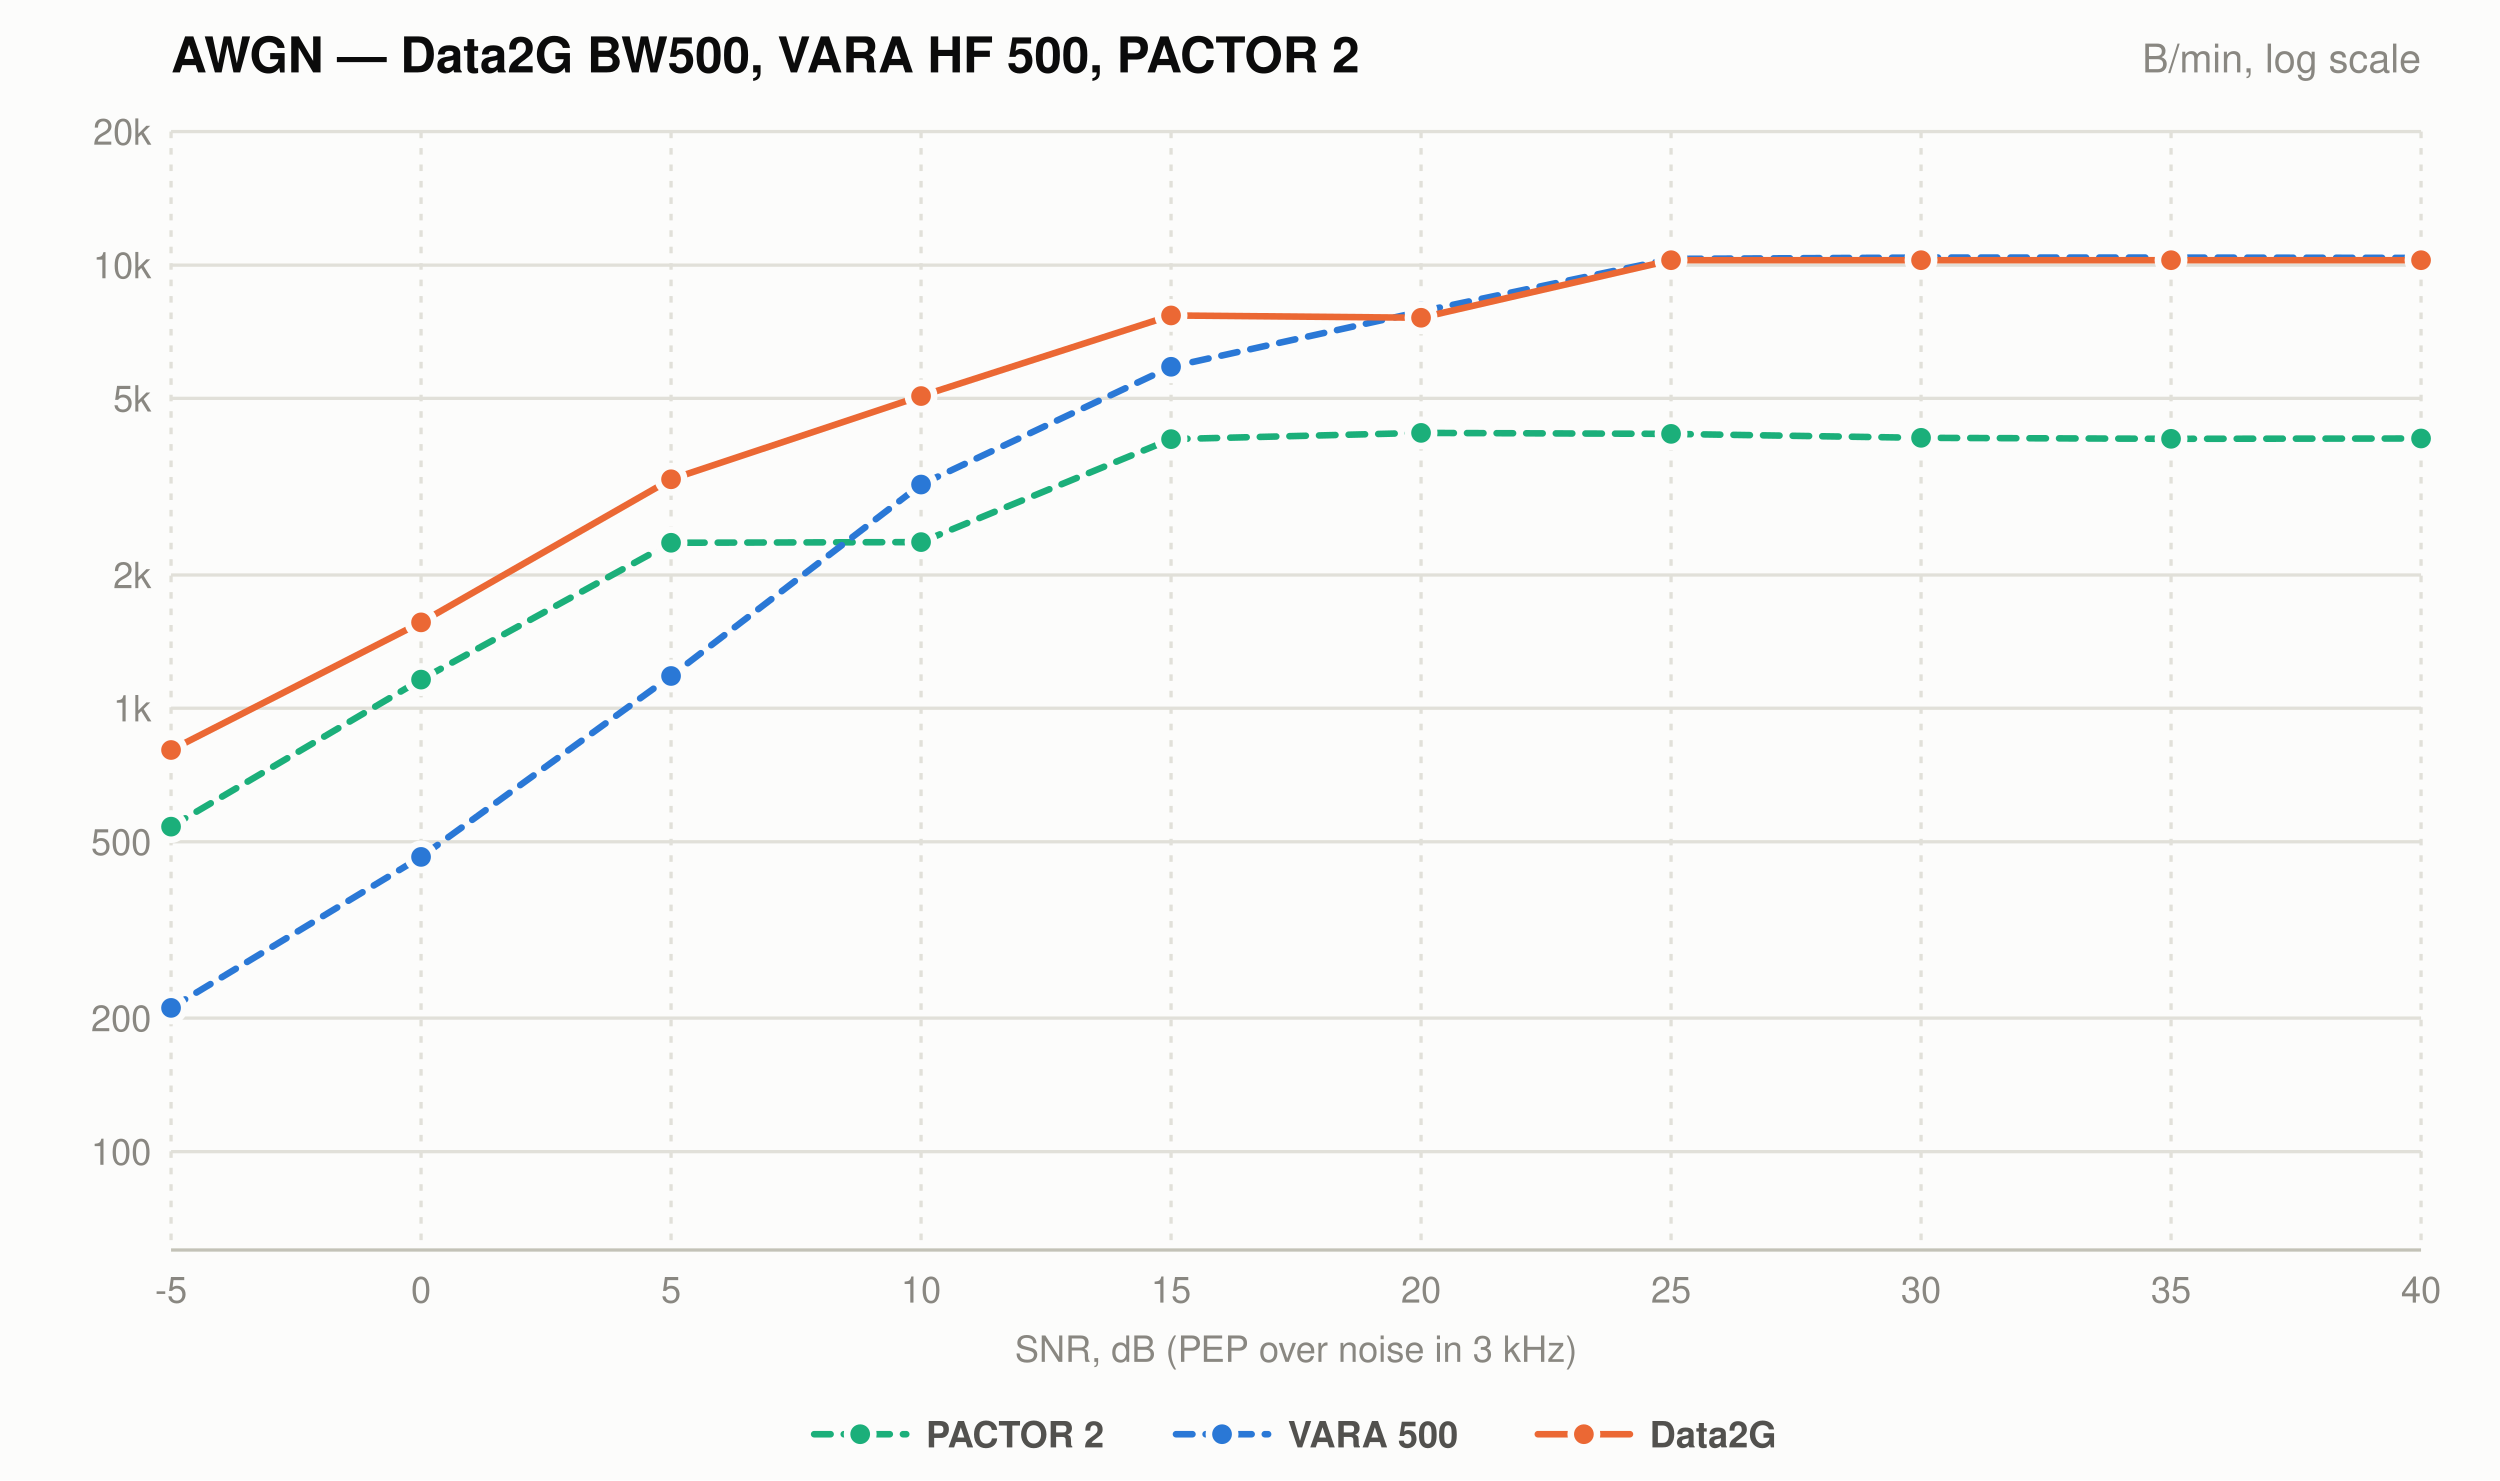
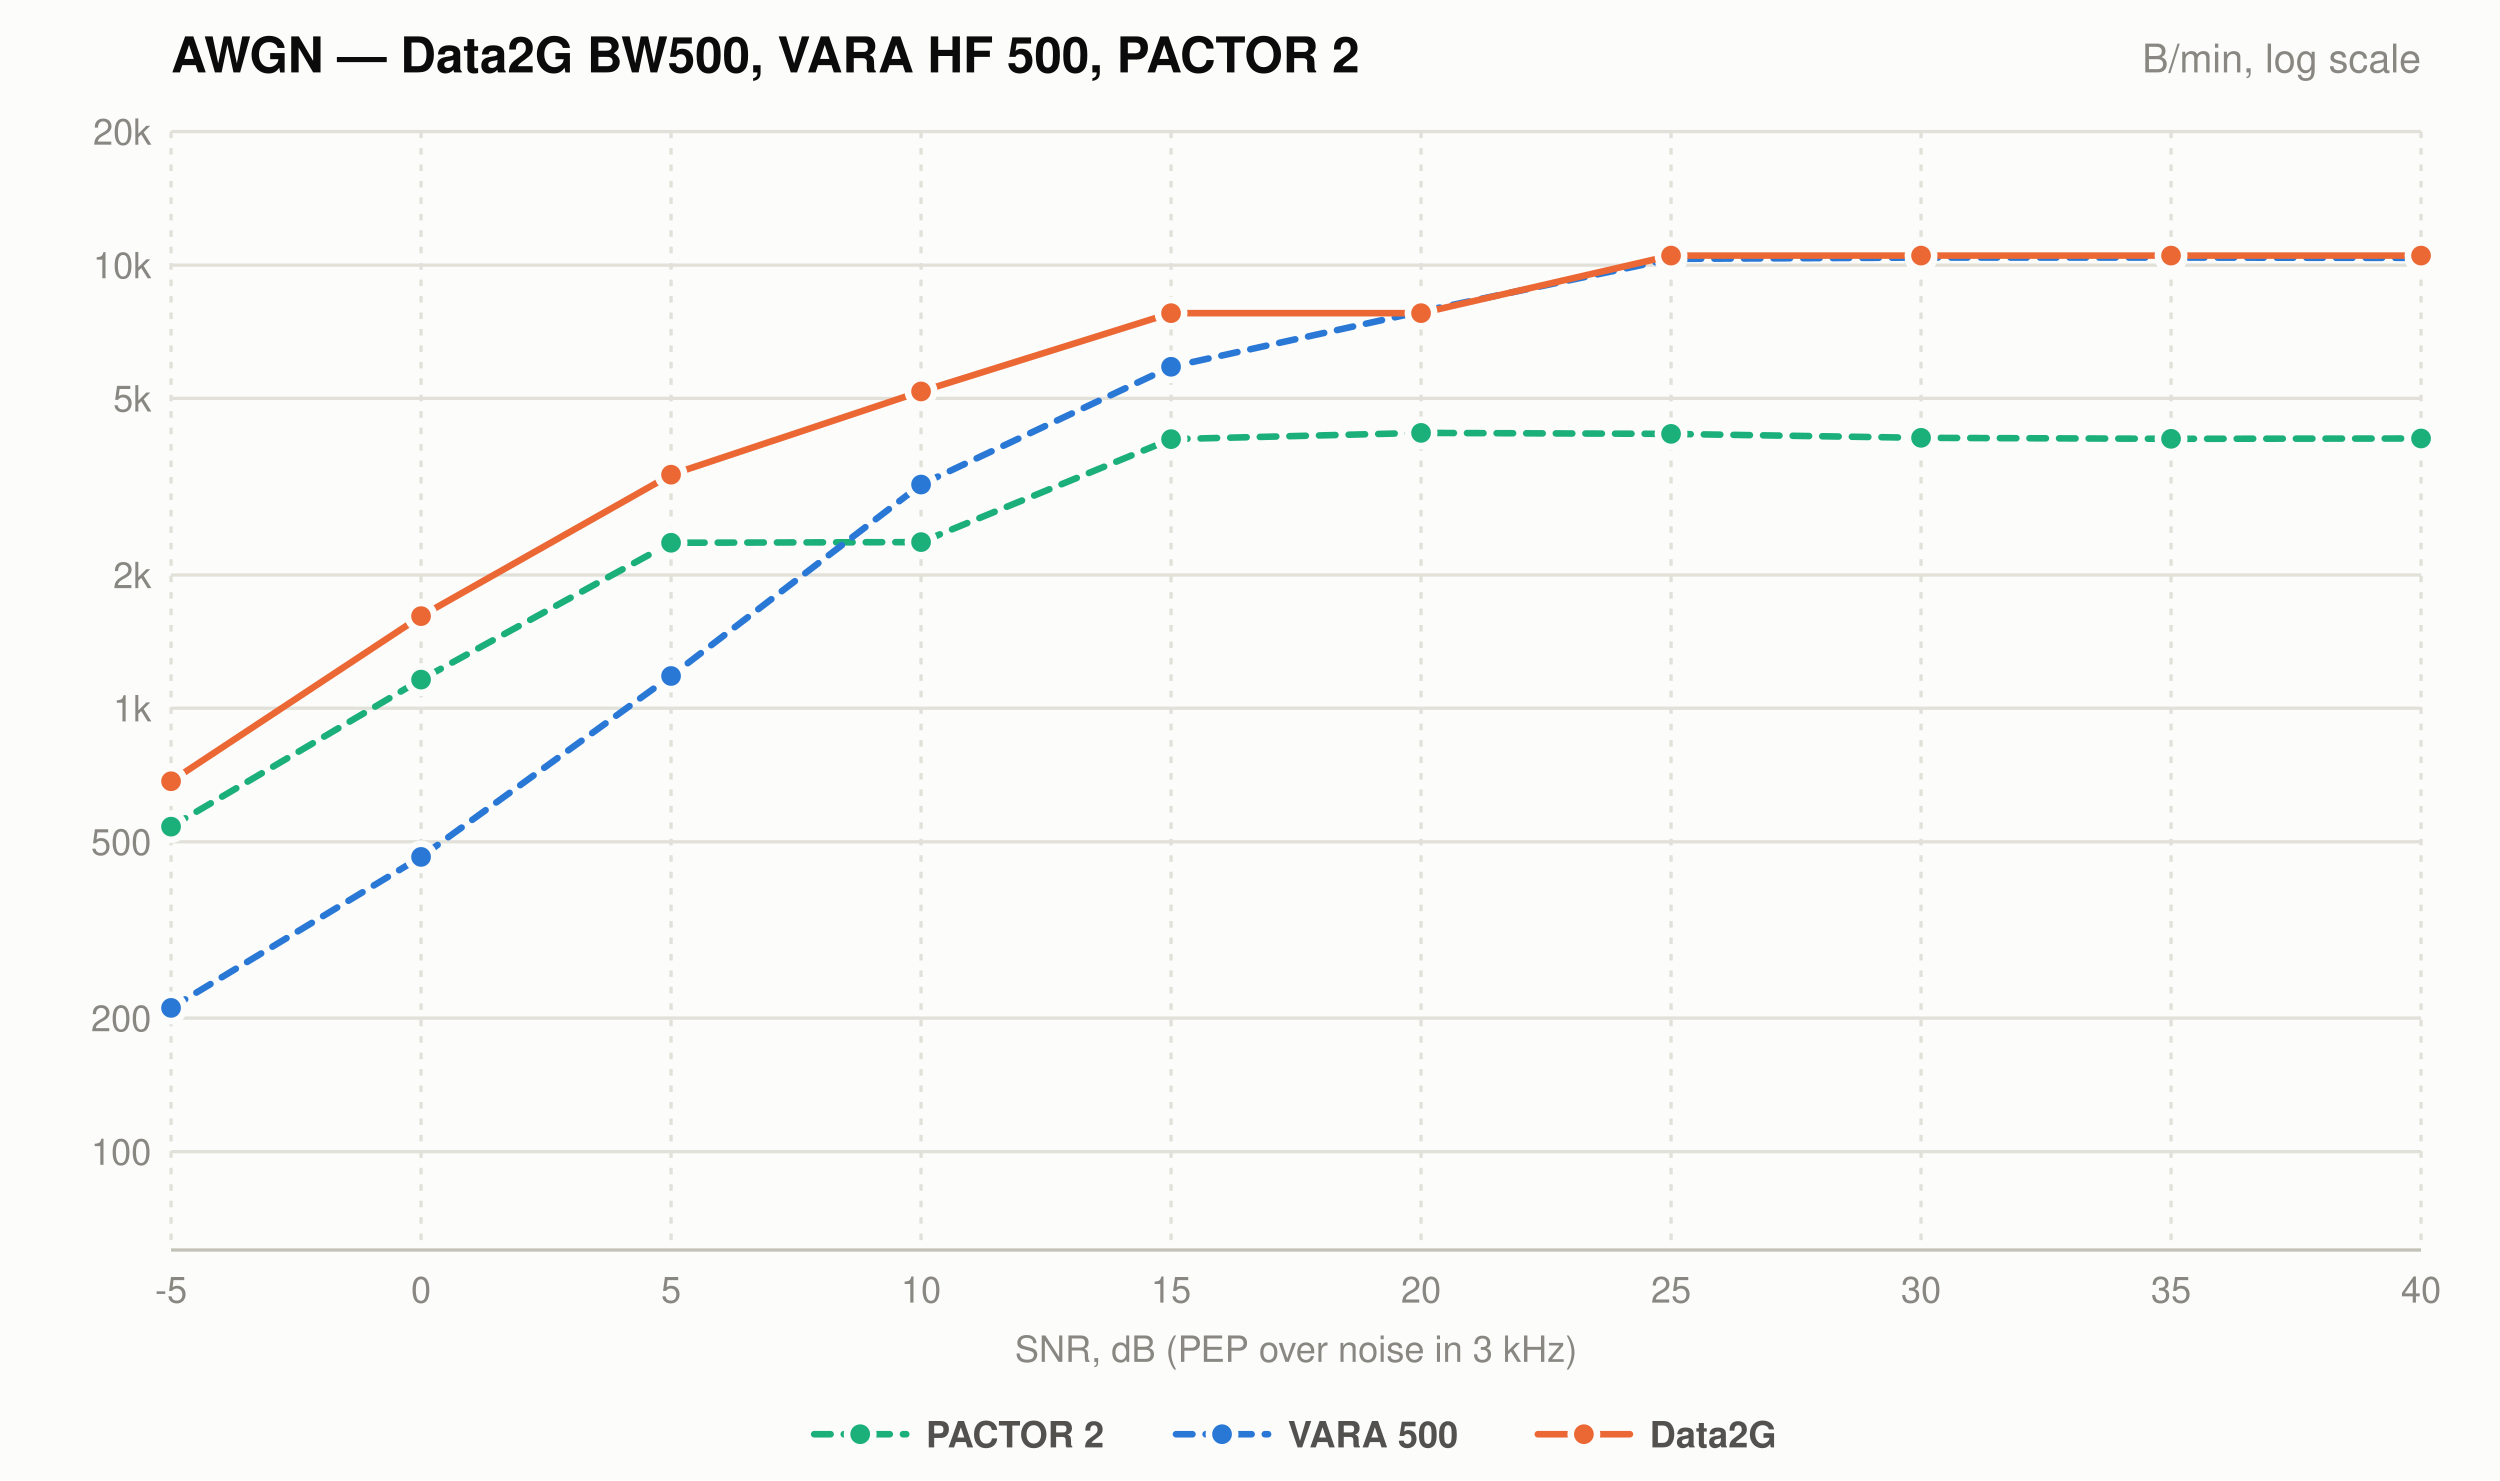
<svg xmlns="http://www.w3.org/2000/svg" viewBox="0 0 760 450" width="760" height="450" font-family="-apple-system, BlinkMacSystemFont, 'Segoe UI', Helvetica, Arial, sans-serif">
  <rect width="760" height="450" fill="#fcfcfb" />
  <text x="52" y="22" font-size="15" font-weight="600" fill="#0b0b0b">AWGN — Data2G BW500, VARA HF 500, PACTOR 2</text>
  <text x="736" y="22" font-size="12" fill="#898781" text-anchor="end">B/min, log scale</text>
  <line x1="52" x2="736" y1="350.1" y2="350.1" stroke="#e1e0d9" />
  <text x="46" y="354.1" font-size="11" fill="#898781" text-anchor="end">100</text>
  <line x1="52" x2="736" y1="309.5" y2="309.5" stroke="#e1e0d9" />
  <text x="46" y="313.5" font-size="11" fill="#898781" text-anchor="end">200</text>
  <line x1="52" x2="736" y1="255.9" y2="255.9" stroke="#e1e0d9" />
  <text x="46" y="259.9" font-size="11" fill="#898781" text-anchor="end">500</text>
  <line x1="52" x2="736" y1="215.3" y2="215.3" stroke="#e1e0d9" />
  <text x="46" y="219.3" font-size="11" fill="#898781" text-anchor="end">1k</text>
  <line x1="52" x2="736" y1="174.8" y2="174.8" stroke="#e1e0d9" />
  <text x="46" y="178.8" font-size="11" fill="#898781" text-anchor="end">2k</text>
  <line x1="52" x2="736" y1="121.1" y2="121.1" stroke="#e1e0d9" />
  <text x="46" y="125.1" font-size="11" fill="#898781" text-anchor="end">5k</text>
  <line x1="52" x2="736" y1="80.6" y2="80.6" stroke="#e1e0d9" />
  <text x="46" y="84.6" font-size="11" fill="#898781" text-anchor="end">10k</text>
  <line x1="52" x2="736" y1="40.0" y2="40.0" stroke="#e1e0d9" />
  <text x="46" y="44.0" font-size="11" fill="#898781" text-anchor="end">20k</text>
  <line x1="52.0" x2="52.0" y1="40" y2="380" stroke="#e1e0d9" stroke-dasharray="2 3" />
  <text x="52.0" y="396" font-size="11" fill="#898781" text-anchor="middle">-5</text>
  <line x1="128.0" x2="128.0" y1="40" y2="380" stroke="#e1e0d9" stroke-dasharray="2 3" />
  <text x="128.0" y="396" font-size="11" fill="#898781" text-anchor="middle">0</text>
  <line x1="204.0" x2="204.0" y1="40" y2="380" stroke="#e1e0d9" stroke-dasharray="2 3" />
  <text x="204.0" y="396" font-size="11" fill="#898781" text-anchor="middle">5</text>
  <line x1="280.0" x2="280.0" y1="40" y2="380" stroke="#e1e0d9" stroke-dasharray="2 3" />
  <text x="280.0" y="396" font-size="11" fill="#898781" text-anchor="middle">10</text>
  <line x1="356.0" x2="356.0" y1="40" y2="380" stroke="#e1e0d9" stroke-dasharray="2 3" />
  <text x="356.0" y="396" font-size="11" fill="#898781" text-anchor="middle">15</text>
  <line x1="432.0" x2="432.0" y1="40" y2="380" stroke="#e1e0d9" stroke-dasharray="2 3" />
  <text x="432.0" y="396" font-size="11" fill="#898781" text-anchor="middle">20</text>
  <line x1="508.0" x2="508.0" y1="40" y2="380" stroke="#e1e0d9" stroke-dasharray="2 3" />
  <text x="508.0" y="396" font-size="11" fill="#898781" text-anchor="middle">25</text>
  <line x1="584.0" x2="584.0" y1="40" y2="380" stroke="#e1e0d9" stroke-dasharray="2 3" />
  <text x="584.0" y="396" font-size="11" fill="#898781" text-anchor="middle">30</text>
  <line x1="660.0" x2="660.0" y1="40" y2="380" stroke="#e1e0d9" stroke-dasharray="2 3" />
  <text x="660.0" y="396" font-size="11" fill="#898781" text-anchor="middle">35</text>
  <line x1="736.0" x2="736.0" y1="40" y2="380" stroke="#e1e0d9" stroke-dasharray="2 3" />
  <text x="736.0" y="396" font-size="11" fill="#898781" text-anchor="middle">40</text>
  <line x1="52" x2="736" y1="380" y2="380" stroke="#c3c2b7" />
  <text x="394.0" y="414" font-size="11" fill="#898781" text-anchor="middle">SNR, dB (PEP over noise in 3 kHz)</text>
  <path d="M52.0,251.3L128.0,206.6L204.0,165.0L280.0,164.8L356.0,133.5L432.0,131.6L508.0,131.9L584.0,133.1L660.0,133.4L736.0,133.3" fill="none" stroke="#1baf7a" stroke-width="2" stroke-linejoin="round" stroke-linecap="round" stroke-dasharray="5 4" />
  <circle cx="52.0" cy="251.3" r="4" fill="#1baf7a" stroke="#fcfcfb" stroke-width="2" />
  <circle cx="128.0" cy="206.6" r="4" fill="#1baf7a" stroke="#fcfcfb" stroke-width="2" />
  <circle cx="204.0" cy="165.0" r="4" fill="#1baf7a" stroke="#fcfcfb" stroke-width="2" />
  <circle cx="280.0" cy="164.8" r="4" fill="#1baf7a" stroke="#fcfcfb" stroke-width="2" />
  <circle cx="356.0" cy="133.5" r="4" fill="#1baf7a" stroke="#fcfcfb" stroke-width="2" />
  <circle cx="432.0" cy="131.6" r="4" fill="#1baf7a" stroke="#fcfcfb" stroke-width="2" />
  <circle cx="508.0" cy="131.9" r="4" fill="#1baf7a" stroke="#fcfcfb" stroke-width="2" />
  <circle cx="584.0" cy="133.1" r="4" fill="#1baf7a" stroke="#fcfcfb" stroke-width="2" />
  <circle cx="660.0" cy="133.4" r="4" fill="#1baf7a" stroke="#fcfcfb" stroke-width="2" />
  <circle cx="736.0" cy="133.3" r="4" fill="#1baf7a" stroke="#fcfcfb" stroke-width="2" />
  <path d="M52.0,306.4L128.0,260.5L204.0,205.5L280.0,147.3L356.0,111.5L432.0,94.7L508.0,78.7L584.0,78.3L660.0,78.3L736.0,78.4" fill="none" stroke="#2a78d6" stroke-width="2" stroke-linejoin="round" stroke-linecap="round" stroke-dasharray="5 4" />
  <circle cx="52.0" cy="306.4" r="4" fill="#2a78d6" stroke="#fcfcfb" stroke-width="2" />
  <circle cx="128.0" cy="260.5" r="4" fill="#2a78d6" stroke="#fcfcfb" stroke-width="2" />
  <circle cx="204.0" cy="205.5" r="4" fill="#2a78d6" stroke="#fcfcfb" stroke-width="2" />
  <circle cx="280.0" cy="147.3" r="4" fill="#2a78d6" stroke="#fcfcfb" stroke-width="2" />
  <circle cx="356.0" cy="111.5" r="4" fill="#2a78d6" stroke="#fcfcfb" stroke-width="2" />
  <circle cx="432.0" cy="94.7" r="4" fill="#2a78d6" stroke="#fcfcfb" stroke-width="2" />
  <circle cx="508.0" cy="78.7" r="4" fill="#2a78d6" stroke="#fcfcfb" stroke-width="2" />
  <circle cx="584.0" cy="78.3" r="4" fill="#2a78d6" stroke="#fcfcfb" stroke-width="2" />
  <circle cx="660.0" cy="78.3" r="4" fill="#2a78d6" stroke="#fcfcfb" stroke-width="2" />
  <circle cx="736.0" cy="78.4" r="4" fill="#2a78d6" stroke="#fcfcfb" stroke-width="2" />
-   <path d="M52.0,228.0L128.0,189.2L204.0,145.7L280.0,120.4L356.0,95.9L432.0,96.6L508.0,79.1L584.0,79.1L660.0,79.1L736.0,79.1" fill="none" stroke="#eb6834" stroke-width="2" stroke-linejoin="round" stroke-linecap="round" />
-   <circle cx="52.0" cy="228.0" r="4" fill="#eb6834" stroke="#fcfcfb" stroke-width="2" />
-   <circle cx="128.0" cy="189.2" r="4" fill="#eb6834" stroke="#fcfcfb" stroke-width="2" />
-   <circle cx="204.0" cy="145.7" r="4" fill="#eb6834" stroke="#fcfcfb" stroke-width="2" />
-   <circle cx="280.0" cy="120.4" r="4" fill="#eb6834" stroke="#fcfcfb" stroke-width="2" />
-   <circle cx="356.0" cy="95.9" r="4" fill="#eb6834" stroke="#fcfcfb" stroke-width="2" />
-   <circle cx="432.0" cy="96.6" r="4" fill="#eb6834" stroke="#fcfcfb" stroke-width="2" />
-   <circle cx="508.0" cy="79.1" r="4" fill="#eb6834" stroke="#fcfcfb" stroke-width="2" />
-   <circle cx="584.0" cy="79.1" r="4" fill="#eb6834" stroke="#fcfcfb" stroke-width="2" />
-   <circle cx="660.0" cy="79.1" r="4" fill="#eb6834" stroke="#fcfcfb" stroke-width="2" />
-   <circle cx="736.0" cy="79.1" r="4" fill="#eb6834" stroke="#fcfcfb" stroke-width="2" />
+   <path d="M52.0,237.5L128.0,187.3L204.0,144.3L280.0,119.0L356.0,95.2L432.0,95.2L508.0,77.7L584.0,77.7L660.0,77.7L736.0,77.7" fill="none" stroke="#eb6834" stroke-width="2" stroke-linejoin="round" stroke-linecap="round" />
+   <circle cx="52.0" cy="237.5" r="4" fill="#eb6834" stroke="#fcfcfb" stroke-width="2" />
+   <circle cx="128.0" cy="187.3" r="4" fill="#eb6834" stroke="#fcfcfb" stroke-width="2" />
+   <circle cx="204.0" cy="144.3" r="4" fill="#eb6834" stroke="#fcfcfb" stroke-width="2" />
+   <circle cx="280.0" cy="119.0" r="4" fill="#eb6834" stroke="#fcfcfb" stroke-width="2" />
+   <circle cx="356.0" cy="95.2" r="4" fill="#eb6834" stroke="#fcfcfb" stroke-width="2" />
+   <circle cx="432.0" cy="95.2" r="4" fill="#eb6834" stroke="#fcfcfb" stroke-width="2" />
+   <circle cx="508.0" cy="77.7" r="4" fill="#eb6834" stroke="#fcfcfb" stroke-width="2" />
+   <circle cx="584.0" cy="77.7" r="4" fill="#eb6834" stroke="#fcfcfb" stroke-width="2" />
+   <circle cx="660.0" cy="77.7" r="4" fill="#eb6834" stroke="#fcfcfb" stroke-width="2" />
+   <circle cx="736.0" cy="77.7" r="4" fill="#eb6834" stroke="#fcfcfb" stroke-width="2" />
  <line x1="247.5" x2="275.5" y1="436" y2="436" stroke="#1baf7a" stroke-width="2" stroke-linecap="round" stroke-dasharray="5 4" />
  <circle cx="261.5" cy="436" r="4" fill="#1baf7a" stroke="#fcfcfb" stroke-width="2" />
  <text x="281.5" y="440" font-size="11" font-weight="600" fill="#52514e">PACTOR 2</text>
  <line x1="357.5" x2="385.5" y1="436" y2="436" stroke="#2a78d6" stroke-width="2" stroke-linecap="round" stroke-dasharray="5 4" />
  <circle cx="371.5" cy="436" r="4" fill="#2a78d6" stroke="#fcfcfb" stroke-width="2" />
  <text x="391.5" y="440" font-size="11" font-weight="600" fill="#52514e">VARA 500</text>
  <line x1="467.5" x2="495.5" y1="436" y2="436" stroke="#eb6834" stroke-width="2" stroke-linecap="round" />
  <circle cx="481.5" cy="436" r="4" fill="#eb6834" stroke="#fcfcfb" stroke-width="2" />
  <text x="501.5" y="440" font-size="11" font-weight="600" fill="#52514e">Data2G</text>
</svg>
